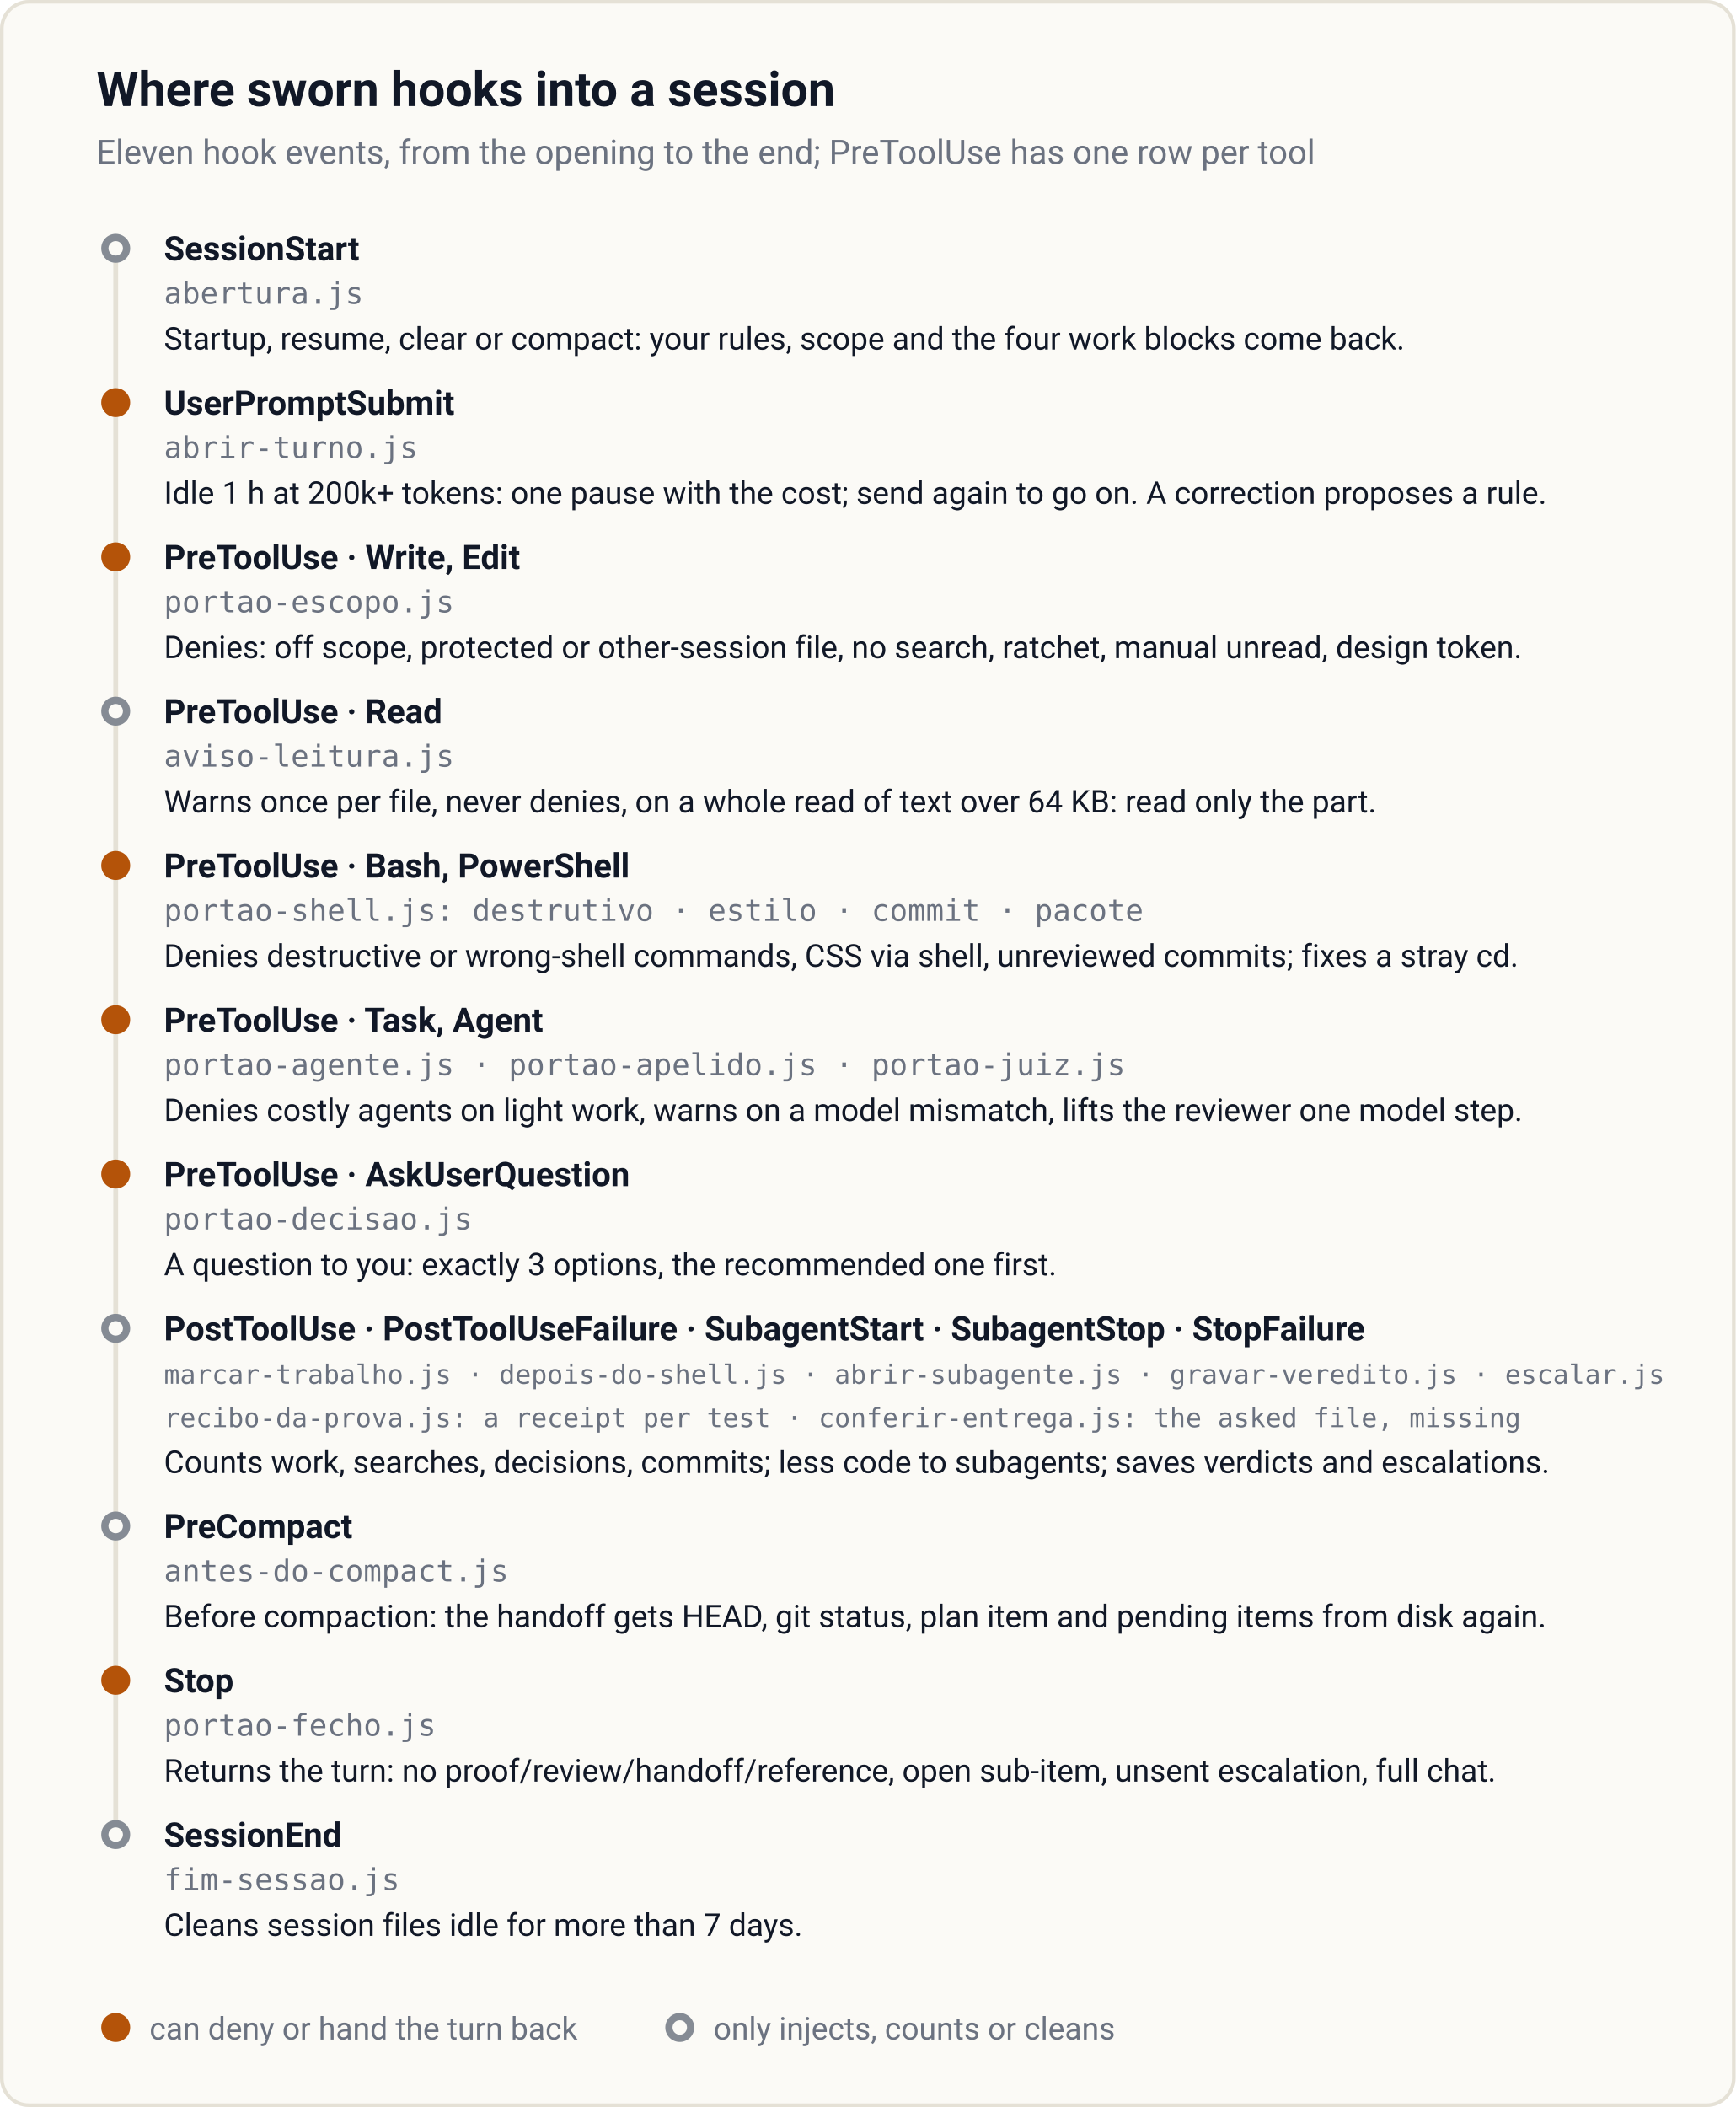
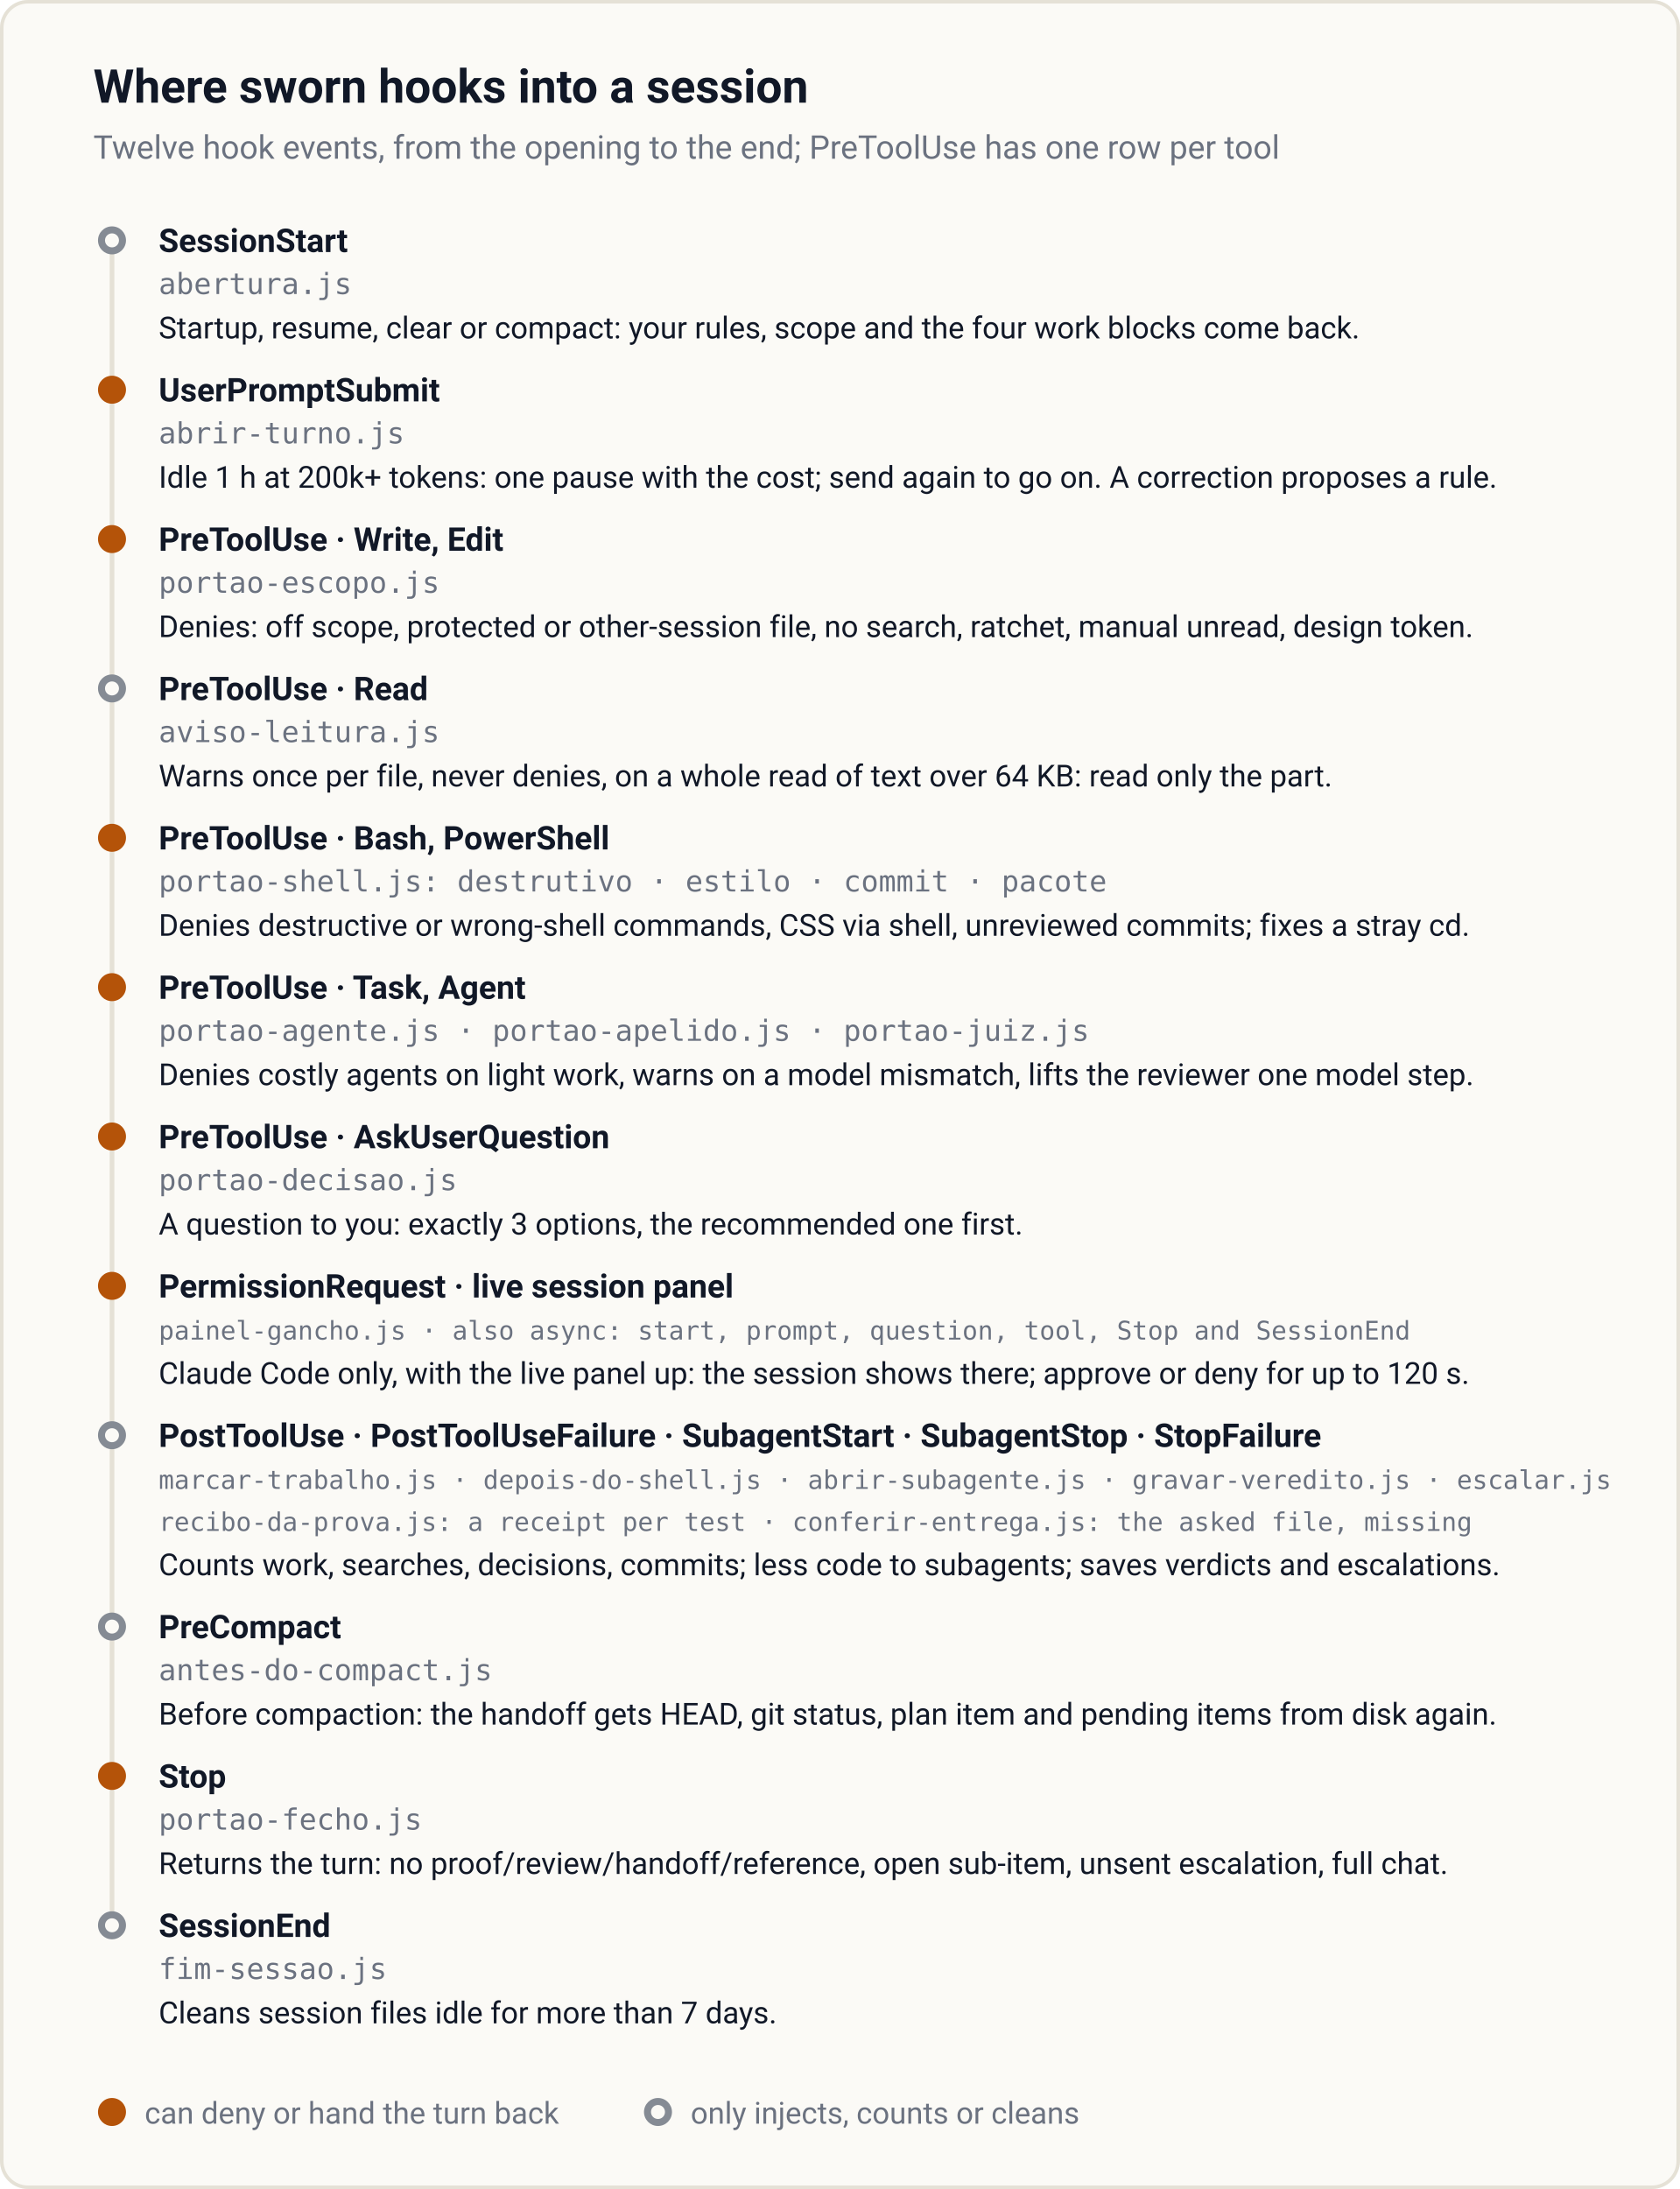
- <svg xmlns="http://www.w3.org/2000/svg" width="720" height="874" viewBox="0 0 720 874" role="img" aria-labelledby="titulo desc">
+ <svg xmlns="http://www.w3.org/2000/svg" width="720" height="938" viewBox="0 0 720 938" role="img" aria-labelledby="titulo desc">
  <style>
    .fundo { fill: #FBFAF6; }
    .borda { fill: none; stroke: #E5E1D6; }
    .linha { stroke: #E5E1D6; }
    .forte { fill: #111827; }
    .fraco { fill: #6B7280; }
    .sem { fill: #858B94; }
    .com { fill: #B45309; }
    @media (prefers-color-scheme: dark) {
      .fundo { fill: #0D1117; }
      .borda { stroke: #30363D; }
      .linha { stroke: #30363D; }
      .forte { fill: #E5E7EB; }
      .fraco { fill: #8B949E; }
      .sem { fill: #6B7280; }
      .com { fill: #F59E0B; }
    }
  </style>
-   <rect class="fundo" width="720" height="874" rx="12" />
-   <rect class="borda" x="0.75" y="0.75" width="718.5" height="872.5" rx="11.25" stroke-width="1.5" />
+   <rect class="fundo" width="720" height="938" rx="12" />
+   <rect class="borda" x="0.75" y="0.75" width="718.5" height="936.5" rx="11.25" stroke-width="1.5" />
  <g font-family="'Segoe UI', system-ui, -apple-system, Roboto, 'Helvetica Neue', Arial, sans-serif">
    <text class="forte" x="40" y="44" font-size="20" font-weight="700">Where sworn hooks into a session</text>
-     <text class="fraco" x="40" y="68" font-size="14">Eleven hook events, from the opening to the end; PreToolUse has one row per tool</text>
-     <path class="linha" d="M48 103V761" stroke-width="2" />
+     <text class="fraco" x="40" y="68" font-size="14">Twelve hook events, from the opening to the end; PreToolUse has one row per tool</text>
+     <path class="linha" d="M48 103V825" stroke-width="2" />
    <circle class="sem" cx="48" cy="103" r="6" />
    <circle class="fundo" cx="48" cy="103" r="3" />
    <text class="forte" x="68" y="108" font-size="14" font-weight="600">SessionStart</text>
    <text class="fraco" x="68" y="126" font-size="12.5" font-family="ui-monospace, SFMono-Regular, Menlo, Consolas, monospace">abertura.js</text>
    <text class="forte" x="68" y="145" font-size="13">Startup, resume, clear or compact: your rules, scope and the four work blocks come back.</text>
    <circle class="com" cx="48" cy="167" r="6" />
    <text class="forte" x="68" y="172" font-size="14" font-weight="600">UserPromptSubmit</text>
    <text class="fraco" x="68" y="190" font-size="12.5" font-family="ui-monospace, SFMono-Regular, Menlo, Consolas, monospace">abrir-turno.js</text>
    <text class="forte" x="68" y="209" font-size="13">Idle 1 h at 200k+ tokens: one pause with the cost; send again to go on. A correction proposes a rule.</text>
    <circle class="com" cx="48" cy="231" r="6" />
    <text class="forte" x="68" y="236" font-size="14" font-weight="600">PreToolUse · Write, Edit</text>
    <text class="fraco" x="68" y="254" font-size="12.5" font-family="ui-monospace, SFMono-Regular, Menlo, Consolas, monospace">portao-escopo.js</text>
    <text class="forte" x="68" y="273" font-size="13">Denies: off scope, protected or other-session file, no search, ratchet, manual unread, design token.</text>
    <circle class="sem" cx="48" cy="295" r="6" />
    <circle class="fundo" cx="48" cy="295" r="3" />
    <text class="forte" x="68" y="300" font-size="14" font-weight="600">PreToolUse · Read</text>
    <text class="fraco" x="68" y="318" font-size="12.5" font-family="ui-monospace, SFMono-Regular, Menlo, Consolas, monospace">aviso-leitura.js</text>
    <text class="forte" x="68" y="337" font-size="13">Warns once per file, never denies, on a whole read of text over 64 KB: read only the part.</text>
    <circle class="com" cx="48" cy="359" r="6" />
    <text class="forte" x="68" y="364" font-size="14" font-weight="600">PreToolUse · Bash, PowerShell</text>
    <text class="fraco" x="68" y="382" font-size="12.5" font-family="ui-monospace, SFMono-Regular, Menlo, Consolas, monospace">portao-shell.js: destrutivo · estilo · commit · pacote</text>
    <text class="forte" x="68" y="401" font-size="13">Denies destructive or wrong-shell commands, CSS via shell, unreviewed commits; fixes a stray cd.</text>
    <circle class="com" cx="48" cy="423" r="6" />
    <text class="forte" x="68" y="428" font-size="14" font-weight="600">PreToolUse · Task, Agent</text>
    <text class="fraco" x="68" y="446" font-size="12.5" font-family="ui-monospace, SFMono-Regular, Menlo, Consolas, monospace">portao-agente.js · portao-apelido.js · portao-juiz.js</text>
    <text class="forte" x="68" y="465" font-size="13">Denies costly agents on light work, warns on a model mismatch, lifts the reviewer one model step.</text>
    <circle class="com" cx="48" cy="487" r="6" />
    <text class="forte" x="68" y="492" font-size="14" font-weight="600">PreToolUse · AskUserQuestion</text>
    <text class="fraco" x="68" y="510" font-size="12.5" font-family="ui-monospace, SFMono-Regular, Menlo, Consolas, monospace">portao-decisao.js</text>
    <text class="forte" x="68" y="529" font-size="13">A question to you: exactly 3 options, the recommended one first.</text>
-     <circle class="sem" cx="48" cy="551" r="6" />
-     <circle class="fundo" cx="48" cy="551" r="3" />
-     <text class="forte" x="68" y="556" font-size="14" font-weight="600">PostToolUse · PostToolUseFailure · SubagentStart · SubagentStop · StopFailure</text>
-     <text class="fraco" x="68" y="574" font-size="11" font-family="ui-monospace, SFMono-Regular, Menlo, Consolas, monospace">marcar-trabalho.js · depois-do-shell.js · abrir-subagente.js · gravar-veredito.js · escalar.js</text>
-     <text class="fraco" x="68" y="592" font-size="11" font-family="ui-monospace, SFMono-Regular, Menlo, Consolas, monospace">recibo-da-prova.js: a receipt per test · conferir-entrega.js: the asked file, missing</text>
-     <text class="forte" x="68" y="611" font-size="13">Counts work, searches, decisions, commits; less code to subagents; saves verdicts and escalations.</text>
-     <circle class="sem" cx="48" cy="633" r="6" />
-     <circle class="fundo" cx="48" cy="633" r="3" />
-     <text class="forte" x="68" y="638" font-size="14" font-weight="600">PreCompact</text>
-     <text class="fraco" x="68" y="656" font-size="12.5" font-family="ui-monospace, SFMono-Regular, Menlo, Consolas, monospace">antes-do-compact.js</text>
-     <text class="forte" x="68" y="675" font-size="13">Before compaction: the handoff gets HEAD, git status, plan item and pending items from disk again.</text>
-     <circle class="com" cx="48" cy="697" r="6" />
-     <text class="forte" x="68" y="702" font-size="14" font-weight="600">Stop</text>
-     <text class="fraco" x="68" y="720" font-size="12.5" font-family="ui-monospace, SFMono-Regular, Menlo, Consolas, monospace">portao-fecho.js</text>
-     <text class="forte" x="68" y="739" font-size="13">Returns the turn: no proof/review/handoff/reference, open sub-item, unsent escalation, full chat.</text>
-     <circle class="sem" cx="48" cy="761" r="6" />
-     <circle class="fundo" cx="48" cy="761" r="3" />
-     <text class="forte" x="68" y="766" font-size="14" font-weight="600">SessionEnd</text>
-     <text class="fraco" x="68" y="784" font-size="12.5" font-family="ui-monospace, SFMono-Regular, Menlo, Consolas, monospace">fim-sessao.js</text>
-     <text class="forte" x="68" y="803" font-size="13">Cleans session files idle for more than 7 days.</text>
-     <circle class="com" cx="48" cy="841" r="6" />
-     <text class="fraco" x="62" y="846" font-size="13">can deny or hand the turn back</text>
-     <circle class="sem" cx="282" cy="841" r="6" />
-     <circle class="fundo" cx="282" cy="841" r="3" />
-     <text class="fraco" x="296" y="846" font-size="13">only injects, counts or cleans</text>
+     <circle class="com" cx="48" cy="551" r="6" />
+     <text class="forte" x="68" y="556" font-size="14" font-weight="600">PermissionRequest · live session panel</text>
+     <text class="fraco" x="68" y="574" font-size="11" font-family="ui-monospace, SFMono-Regular, Menlo, Consolas, monospace">painel-gancho.js · also async: start, prompt, question, tool, Stop and SessionEnd</text>
+     <text class="forte" x="68" y="593" font-size="13">Claude Code only, with the live panel up: the session shows there; approve or deny for up to 120 s.</text>
+     <circle class="sem" cx="48" cy="615" r="6" />
+     <circle class="fundo" cx="48" cy="615" r="3" />
+     <text class="forte" x="68" y="620" font-size="14" font-weight="600">PostToolUse · PostToolUseFailure · SubagentStart · SubagentStop · StopFailure</text>
+     <text class="fraco" x="68" y="638" font-size="11" font-family="ui-monospace, SFMono-Regular, Menlo, Consolas, monospace">marcar-trabalho.js · depois-do-shell.js · abrir-subagente.js · gravar-veredito.js · escalar.js</text>
+     <text class="fraco" x="68" y="656" font-size="11" font-family="ui-monospace, SFMono-Regular, Menlo, Consolas, monospace">recibo-da-prova.js: a receipt per test · conferir-entrega.js: the asked file, missing</text>
+     <text class="forte" x="68" y="675" font-size="13">Counts work, searches, decisions, commits; less code to subagents; saves verdicts and escalations.</text>
+     <circle class="sem" cx="48" cy="697" r="6" />
+     <circle class="fundo" cx="48" cy="697" r="3" />
+     <text class="forte" x="68" y="702" font-size="14" font-weight="600">PreCompact</text>
+     <text class="fraco" x="68" y="720" font-size="12.5" font-family="ui-monospace, SFMono-Regular, Menlo, Consolas, monospace">antes-do-compact.js</text>
+     <text class="forte" x="68" y="739" font-size="13">Before compaction: the handoff gets HEAD, git status, plan item and pending items from disk again.</text>
+     <circle class="com" cx="48" cy="761" r="6" />
+     <text class="forte" x="68" y="766" font-size="14" font-weight="600">Stop</text>
+     <text class="fraco" x="68" y="784" font-size="12.5" font-family="ui-monospace, SFMono-Regular, Menlo, Consolas, monospace">portao-fecho.js</text>
+     <text class="forte" x="68" y="803" font-size="13">Returns the turn: no proof/review/handoff/reference, open sub-item, unsent escalation, full chat.</text>
+     <circle class="sem" cx="48" cy="825" r="6" />
+     <circle class="fundo" cx="48" cy="825" r="3" />
+     <text class="forte" x="68" y="830" font-size="14" font-weight="600">SessionEnd</text>
+     <text class="fraco" x="68" y="848" font-size="12.5" font-family="ui-monospace, SFMono-Regular, Menlo, Consolas, monospace">fim-sessao.js</text>
+     <text class="forte" x="68" y="867" font-size="13">Cleans session files idle for more than 7 days.</text>
+     <circle class="com" cx="48" cy="905" r="6" />
+     <text class="fraco" x="62" y="910" font-size="13">can deny or hand the turn back</text>
+     <circle class="sem" cx="282" cy="905" r="6" />
+     <circle class="fundo" cx="282" cy="905" r="3" />
+     <text class="fraco" x="296" y="910" font-size="13">only injects, counts or cleans</text>
  </g>
</svg>
